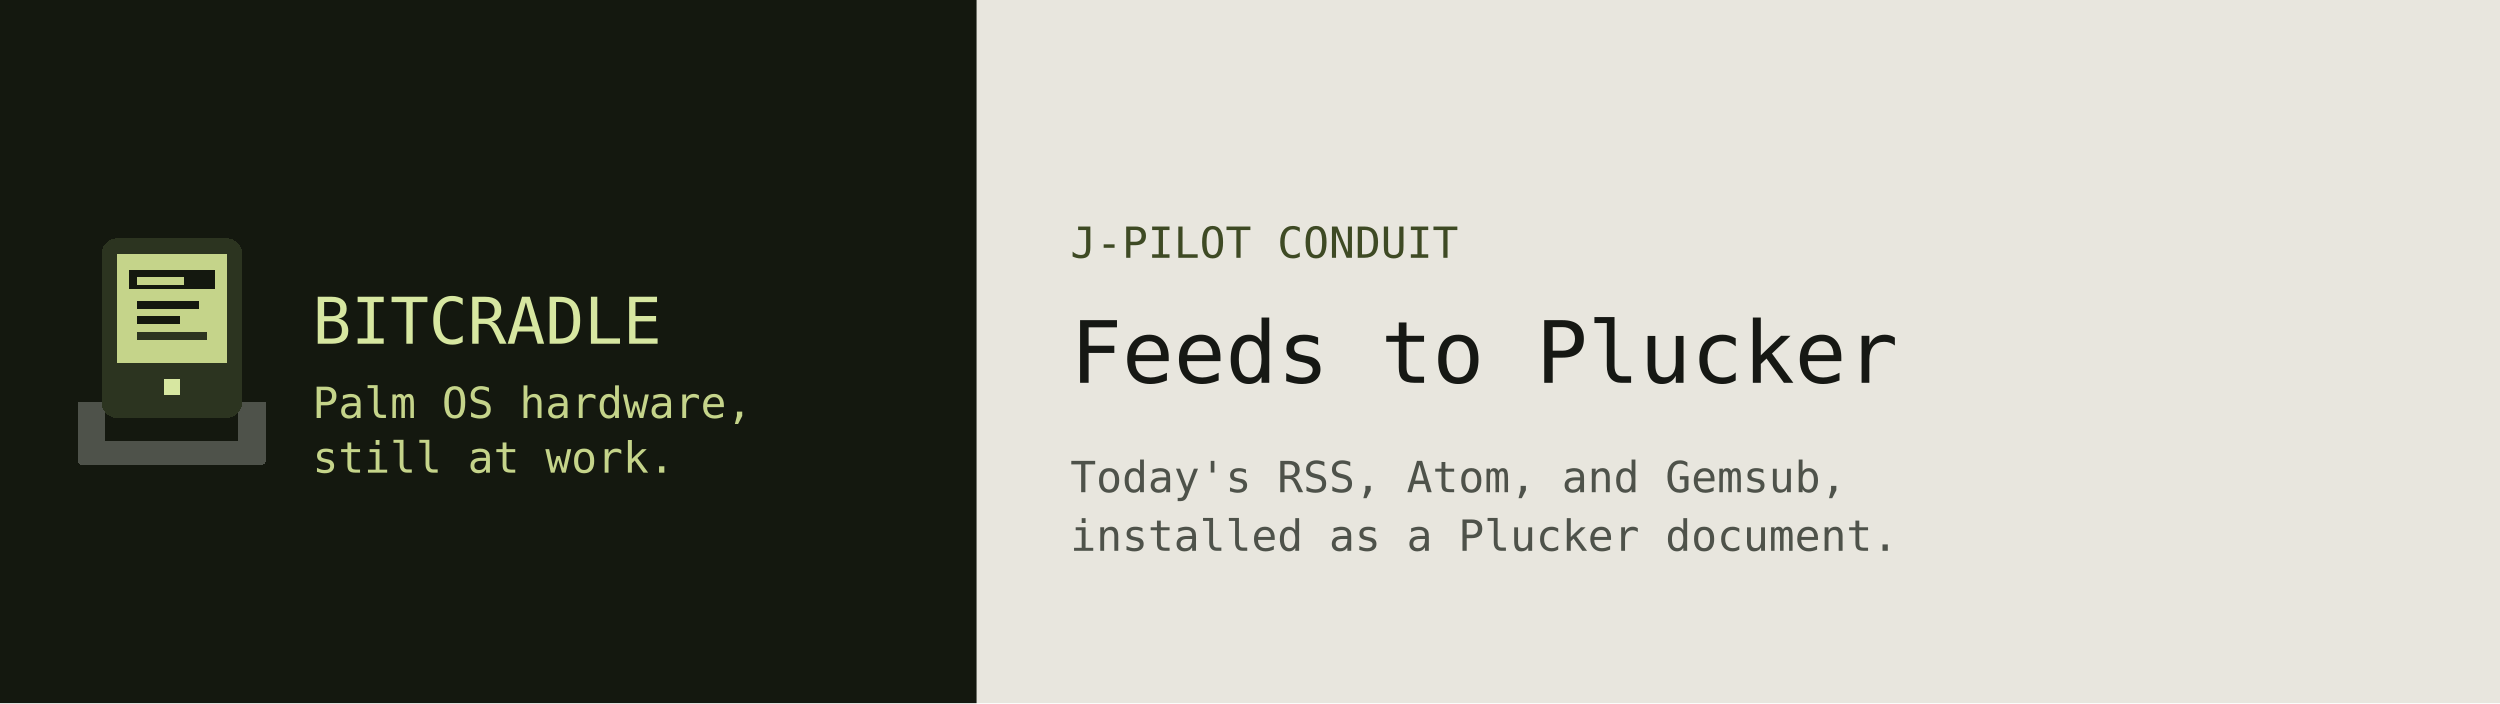
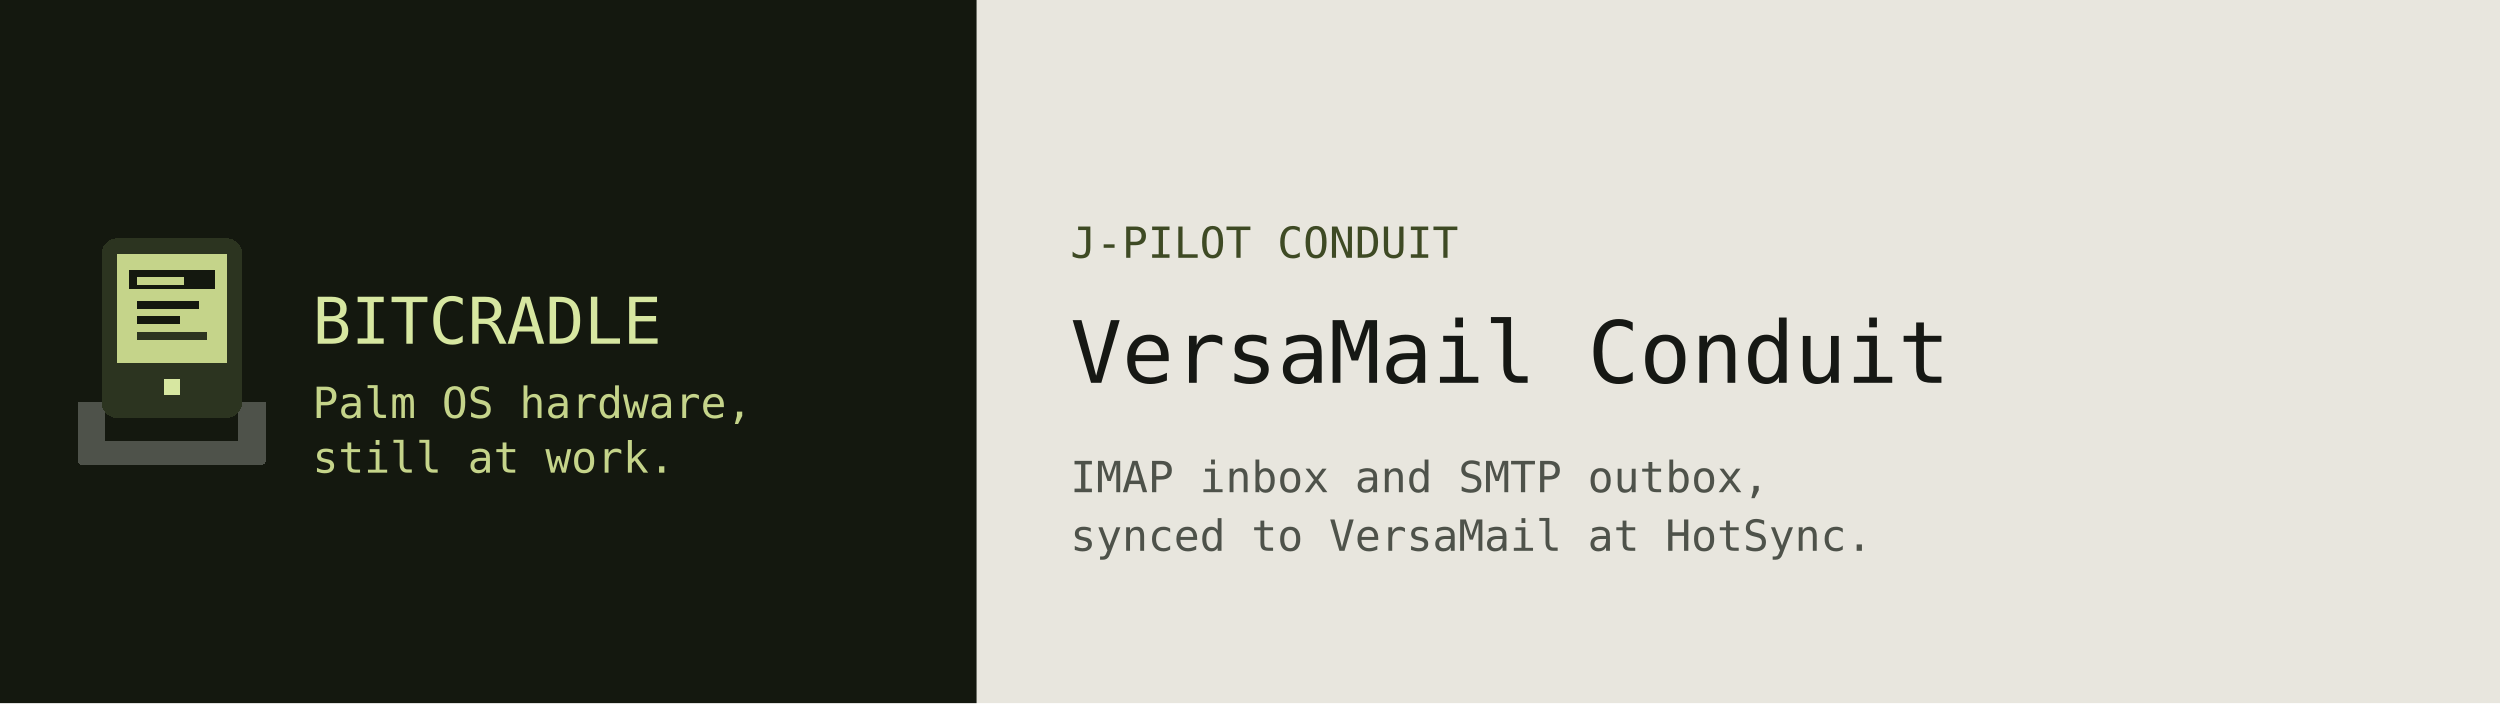
<svg xmlns="http://www.w3.org/2000/svg" width="1280" height="360" viewBox="0 0 1280 360" role="img">
  <rect x="0" y="0" width="1280" height="360" fill="#E8E6DE" />
  <rect x="0" y="0" width="500" height="360" fill="#14180F" />
  <g shape-rendering="crispEdges">
    <rect x="40" y="206" width="14" height="24" fill="#4E524A" />
    <rect x="122" y="206" width="14" height="24" fill="#4E524A" />
    <rect x="40" y="226" width="96" height="12" rx="2" fill="#4E524A" />
    <rect x="52" y="122" width="72" height="92" rx="8" fill="#2C3420" />
    <rect x="60" y="130" width="56" height="56" fill="#C5D48A" />
    <rect x="66" y="138" width="44" height="10" fill="#14180F" />
    <rect x="70" y="142" width="24" height="4" fill="#C5D48A" />
    <rect x="70" y="154" width="32" height="4" fill="#14180F" />
    <rect x="70" y="162" width="22" height="4" fill="#14180F" />
    <rect x="70" y="170" width="36" height="4" fill="#2C3420" />
    <rect x="84" y="194" width="8" height="8" fill="#D7E7A1" />
  </g>
  <text id="edit-collection" x="160" y="176" fill="#D7E7A1" font-size="33" font-family="Departure Mono, monospace" text-anchor="start">BITCRADLE</text>
  <text id="edit-tagline-1" x="160" y="214" fill="#C5D48A" font-size="22" font-family="Departure Mono, monospace" text-anchor="start">Palm OS hardware,</text>
  <text id="edit-tagline-2" x="160" y="242" fill="#C5D48A" font-size="22" font-family="Departure Mono, monospace" text-anchor="start">still at work.</text>
  <text id="edit-kicker" x="548" y="132" fill="#3E4A24" font-size="22" font-family="Departure Mono, monospace" text-anchor="start">J-PILOT CONDUIT</text>
-   <text id="edit-title" x="548" y="196" fill="#161814" font-size="44" font-family="Departure Mono, monospace" text-anchor="start">Feeds to Plucker</text>
-   <text id="edit-pitch-1" x="548" y="252" fill="#4E524A" font-size="22" font-family="Departure Mono, monospace" text-anchor="start">Today's RSS, Atom, and Gemsub,</text>
-   <text id="edit-pitch-2" x="548" y="282" fill="#4E524A" font-size="22" font-family="Departure Mono, monospace" text-anchor="start">installed as a Plucker document.</text>
+   <text id="edit-title" x="548" y="196" fill="#161814" font-size="44" font-family="Departure Mono, monospace" text-anchor="start">VersaMail Conduit</text>
+   <text id="edit-pitch-1" x="548" y="252" fill="#4E524A" font-size="22" font-family="Departure Mono, monospace" text-anchor="start">IMAP inbox and SMTP outbox,</text>
+   <text id="edit-pitch-2" x="548" y="282" fill="#4E524A" font-size="22" font-family="Departure Mono, monospace" text-anchor="start">synced to VersaMail at HotSync.</text>
</svg>
